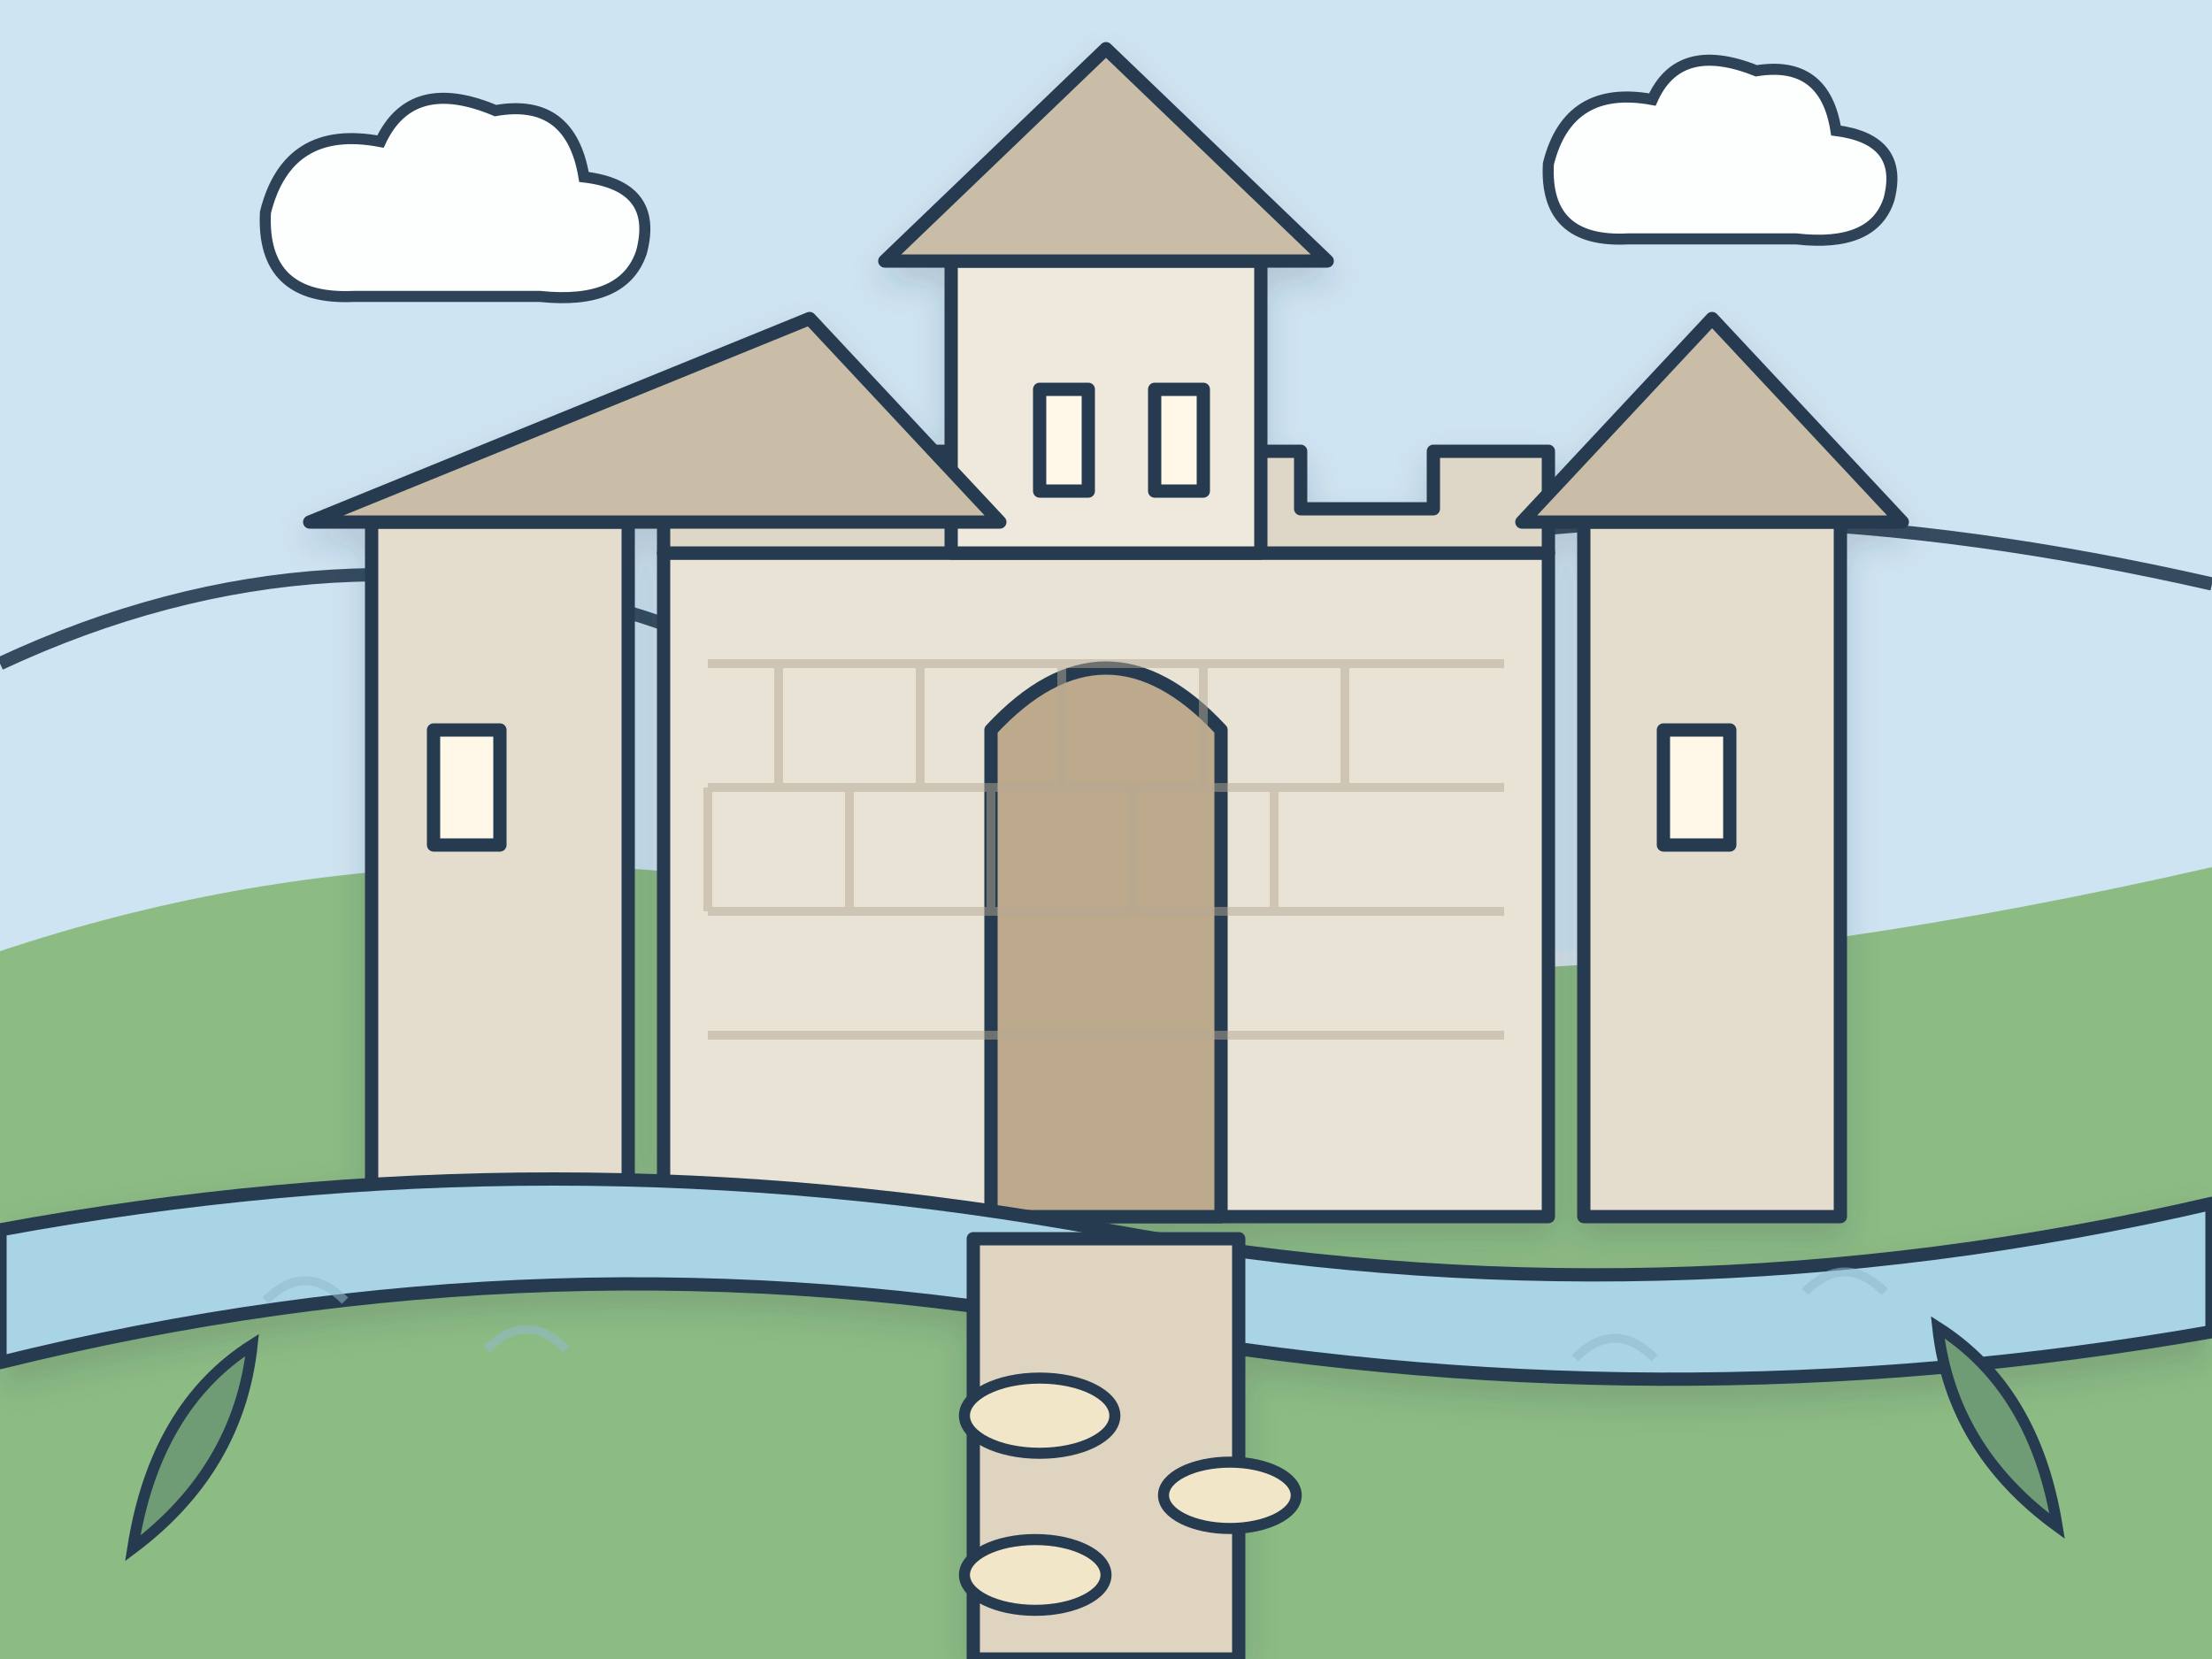
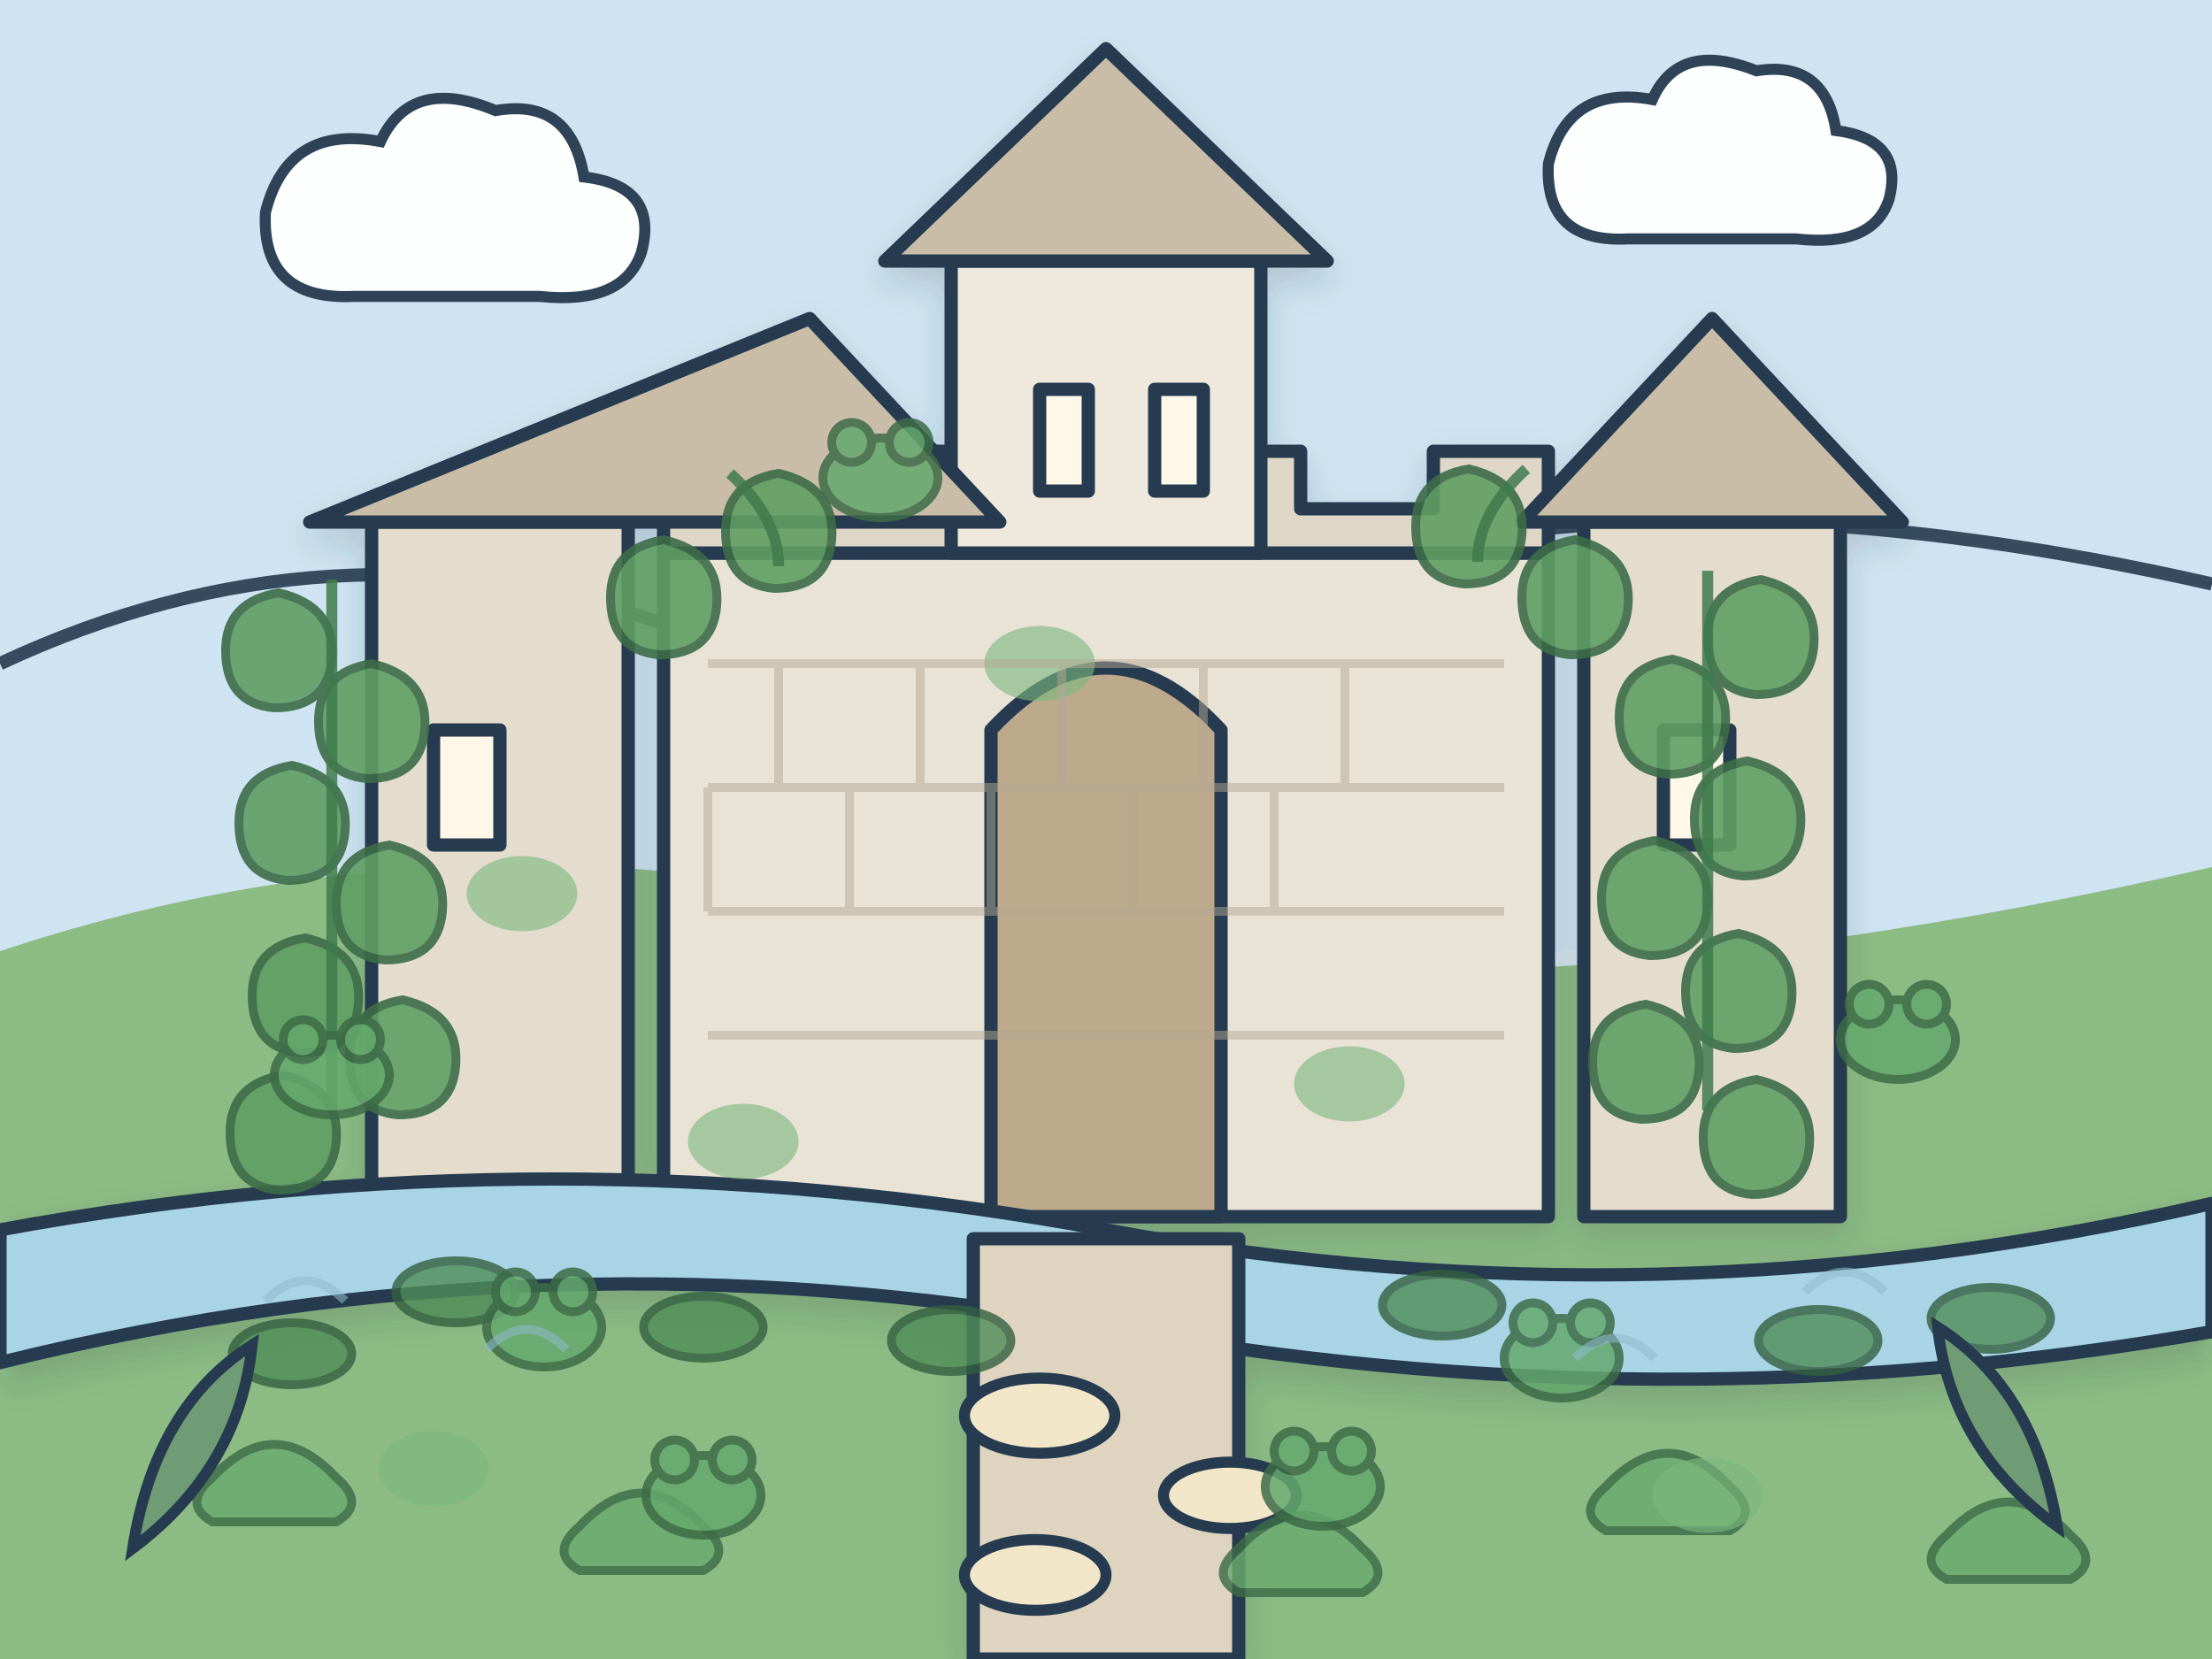
<svg xmlns="http://www.w3.org/2000/svg" viewBox="0 0 1000 750">
  <defs>
    <linearGradient id="bg" x1="0" y1="0" x2="0" y2="1">
      <stop stop-color="#cfe4f2" />
      <stop offset="1" stop-color="#dfe5ea" />
    </linearGradient>
    <filter id="sh">
      <feDropShadow dx="0" dy="7" stdDeviation="7" flood-color="#263b50" flood-opacity=".18" />
    </filter>
  </defs>
  <rect width="1000" height="750" rx="36" fill="url(#bg)" />
  <path d="M0 0h1000v430H0Z" fill="#cfe4f2" />
  <path d="M0 430q210-70 430-14t570-24v358H0Z" fill="#8dbb84" />
  <g fill="none" stroke="#263b50" stroke-width="6" opacity=".9">
    <path d="M0 300q150-70 300-18t320-30q160-38 380 12" />
  </g>
  <g filter="url(#sh)" stroke="#263b50" stroke-width="6" stroke-linejoin="round">
    <path d="M300 250h400v300H300Z" fill="#e9e3d6" />
    <path d="M300 250h400v-46h-52v26h-60v-26h-58v26h-60v-26h-56v26h-60v-26h-54Z" fill="#ded6c6" />
    <path d="M430 118h140v132H430Z" fill="#efe9dd" />
    <path d="m400 118 100-96 100 96Z" fill="#c9bda8" />
    <path d="M168 236h116v314H168Z" fill="#e4ddce" />
    <path d="m140 236 226-92 86 92Z" fill="#c9bda8" />
    <path d="M716 236h116v314H716Z" fill="#e4ddce" />
    <path d="m688 236 86-92 86 92Z" fill="#c9bda8" />
    <path d="M448 330q52-56 104 0v220H448Z" fill="#bda98c" />
    <path d="M470 176h22v46h-22Zm52 0h22v46h-22ZM196 330h30v52h-30Zm556 0h30v52h-30Z" fill="#fff8e8" />
    <path d="M0 556q250-46 500 0t500-12v58q-250 44-500-2T0 616Z" fill="#a8d4e6" />
    <path d="M440 560h120v190H440Z" fill="#ded4c0" />
  </g>
  <g fill="#f2e6c9" stroke="#263b50" stroke-width="5">
    <ellipse cx="470" cy="640" rx="34" ry="17" />
    <ellipse cx="556" cy="676" rx="30" ry="15" />
    <ellipse cx="468" cy="712" rx="32" ry="16" />
  </g>
+   <g fill="#5f9e63" stroke="#3c6b47" stroke-width="4" opacity=".9">
+     <path d="M126 268q26 6 24 30-2 22-26 22-22-2-22-26 0-22 24-26Z" />
+     <path d="M168 300q26 6 24 30-2 22-26 22-22-2-22-26 0-22 24-26Z" />
+     <path d="M132 346q26 6 24 30-2 22-26 22-22-2-22-26 0-22 24-26Z" />
+     <path d="M176 382q26 6 24 30-2 22-26 22-22-2-22-26 0-22 24-26Z" />
+     <path d="M138 424q26 6 24 30-2 22-26 22-22-2-22-26 0-22 24-26Z" />
+     <path d="M182 452q26 6 24 30-2 22-26 22-22-2-22-26 0-22 24-26Z" />
+     <path d="M128 486q26 6 24 30-2 22-26 22-22-2-22-26 0-22 24-26Z" />
+     <path d="M796 262q26 6 24 30-2 22-26 22-22-2-22-26 0-22 24-26Z" />
+     <path d="M756 298q26 6 24 30-2 22-26 22-22-2-22-26 0-22 24-26Z" />
+     <path d="M790 344q26 6 24 30-2 22-26 22-22-2-22-26 0-22 24-26Z" />
+     <path d="M748 380q26 6 24 30-2 22-26 22-22-2-22-26 0-22 24-26Z" />
+     <path d="M786 422q26 6 24 30-2 22-26 22-22-2-22-26 0-22 24-26Z" />
+     <path d="M744 454q26 6 24 30-2 22-26 22-22-2-22-26 0-22 24-26Z" />
+     <path d="M794 488q26 6 24 30-2 22-26 22-22-2-22-26 0-22 24-26Z" />
+     <path d="M352 214q26 6 24 30-2 22-26 22-22-2-22-26 0-22 24-26Z" />
+     <path d="M300 244q26 6 24 30-2 22-26 22-22-2-22-26 0-22 24-26Z" />
+     <path d="M664 212q26 6 24 30-2 22-26 22-22-2-22-26 0-22 24-26Z" />
+     <path d="M712 244q26 6 24 30-2 22-26 22-22-2-22-26 0-22 24-26Z" />
+   </g>
+   <g fill="none" stroke="#3f7a4c" stroke-width="5" opacity=".85">
+     <path d="M150 262v240M772 258v244M330 214q22 20 22 42M690 212q-22 20-22 42" />
+   </g>
+   <g fill="#4f8d57" stroke="#335f3e" stroke-width="4" opacity=".8">
+     <ellipse cx="206" cy="584" rx="27" ry="14" />
+     <ellipse cx="318" cy="600" rx="27" ry="14" />
+     <ellipse cx="652" cy="590" rx="27" ry="14" />
+     <ellipse cx="822" cy="606" rx="27" ry="14" />
+     <ellipse cx="132" cy="612" rx="27" ry="14" />
+     <ellipse cx="900" cy="596" rx="27" ry="14" />
+     <ellipse cx="430" cy="606" rx="27" ry="14" />
+   </g>
+   <g fill="#6aa96e" stroke="#3c6b47" stroke-width="4" opacity=".82">
+     <path d="M96 668q28-30 56 0 14 12 0 20h-56q-14-8 0-20Z" />
+     <path d="M262 690q28-30 56 0 14 12 0 20h-56q-14-8 0-20Z" />
+     <path d="M560 700q28-30 56 0 14 12 0 20h-56q-14-8 0-20Z" />
+     <path d="M726 672q28-30 56 0 14 12 0 20h-56q-14-8 0-20Z" />
+     <path d="M880 694q28-30 56 0 14 12 0 20h-56q-14-8 0-20Z" />
+   </g>
  <g fill="#fff" stroke="#263b50" stroke-width="5" opacity=".95">
    <path d="M120 96q10-40 52-32 14-30 52-14 34-6 40 30 34 4 26 34-8 24-46 20H160q-42 2-40-38Z" />
    <path d="M700 74q9-36 47-29 12-27 47-13 31-5 36 27 31 4 24 31-7 22-42 18H736q-38 2-36-34Z" />
  </g>
  <g fill="#6f9c74" stroke="#263b50" stroke-width="5">
    <path d="M60 700q10-64 54-92-6 56-54 92Z" />
    <path d="M930 690q-10-62-54-90 6 55 54 90Z" />
  </g>
+   <g fill="#63a86c" stroke="#3c6b47" stroke-width="4" opacity=".85">
+     <ellipse cx="246" cy="600" rx="26" ry="18" />
+     <circle cx="233" cy="584" r="9" />
+     <circle cx="259" cy="584" r="9" />
+     <ellipse cx="706" cy="614" rx="26" ry="18" />
+     <circle cx="693" cy="598" r="9" />
+     <circle cx="719" cy="598" r="9" />
+     <ellipse cx="150" cy="486" rx="26" ry="18" />
+     <circle cx="137" cy="470" r="9" />
+     <circle cx="163" cy="470" r="9" />
+     <ellipse cx="858" cy="470" rx="26" ry="18" />
+     <circle cx="845" cy="454" r="9" />
+     <circle cx="871" cy="454" r="9" />
+     <ellipse cx="398" cy="216" rx="26" ry="18" />
+     <circle cx="385" cy="200" r="9" />
+     <circle cx="411" cy="200" r="9" />
+     <ellipse cx="598" cy="672" rx="26" ry="18" />
+     <circle cx="585" cy="656" r="9" />
+     <circle cx="611" cy="656" r="9" />
+     <ellipse cx="318" cy="676" rx="26" ry="18" />
+     <circle cx="305" cy="660" r="9" />
+     <circle cx="331" cy="660" r="9" />
+   </g>
+   <g fill="#7bb87f" opacity=".62">
+     <ellipse cx="336" cy="516" rx="25" ry="17" />
+     <ellipse cx="610" cy="490" rx="25" ry="17" />
+     <ellipse cx="196" cy="664" rx="25" ry="17" />
+     <ellipse cx="772" cy="676" rx="25" ry="17" />
+     <ellipse cx="470" cy="300" rx="25" ry="17" />
+     <ellipse cx="236" cy="404" rx="25" ry="17" />
+   </g>
  <g fill="none" stroke="#b3a892" stroke-width="4" opacity=".5">
    <path d="M320 300h360M320 356h360M320 412h360M320 468h360M352 300v56m64-56v56m64-56v56m64-56v56m64-56v56M320 356v56m64-56v56m64-56v56m64-56v56m64-56v56" />
  </g>
  <g fill="none" stroke="#8fb9cc" stroke-width="4" opacity=".55">
    <path d="M120 588q18-18 36 0m64 22q18-18 36 0m560-26q18-18 36 0m-140 30q18-18 36 0" />
  </g>
</svg>
